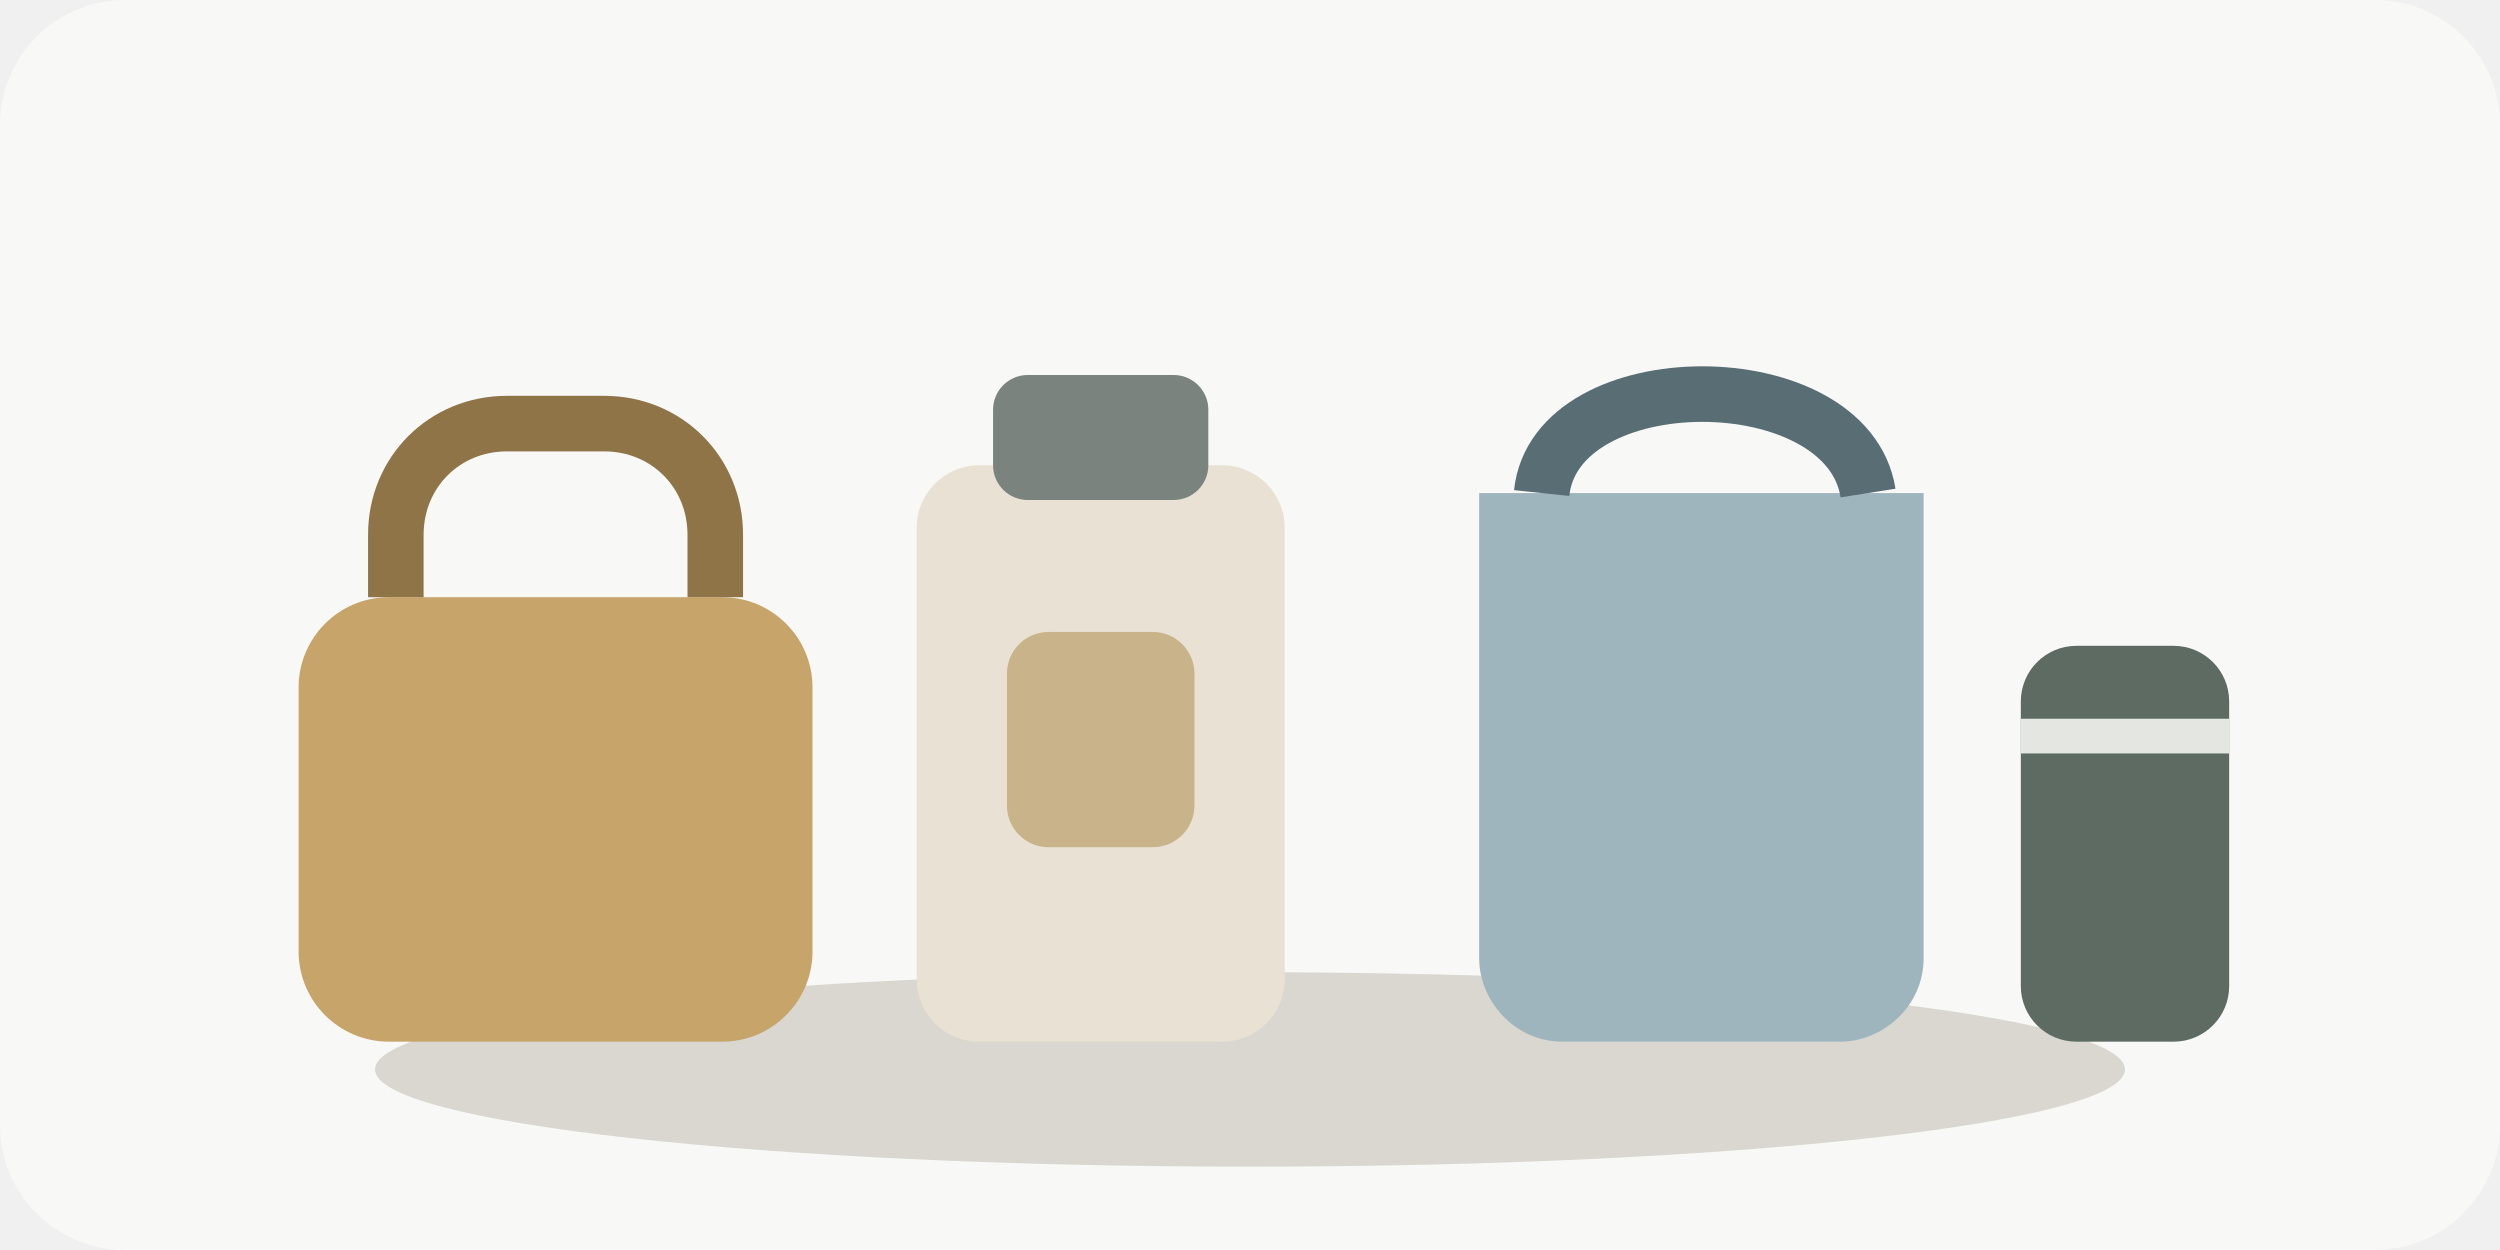
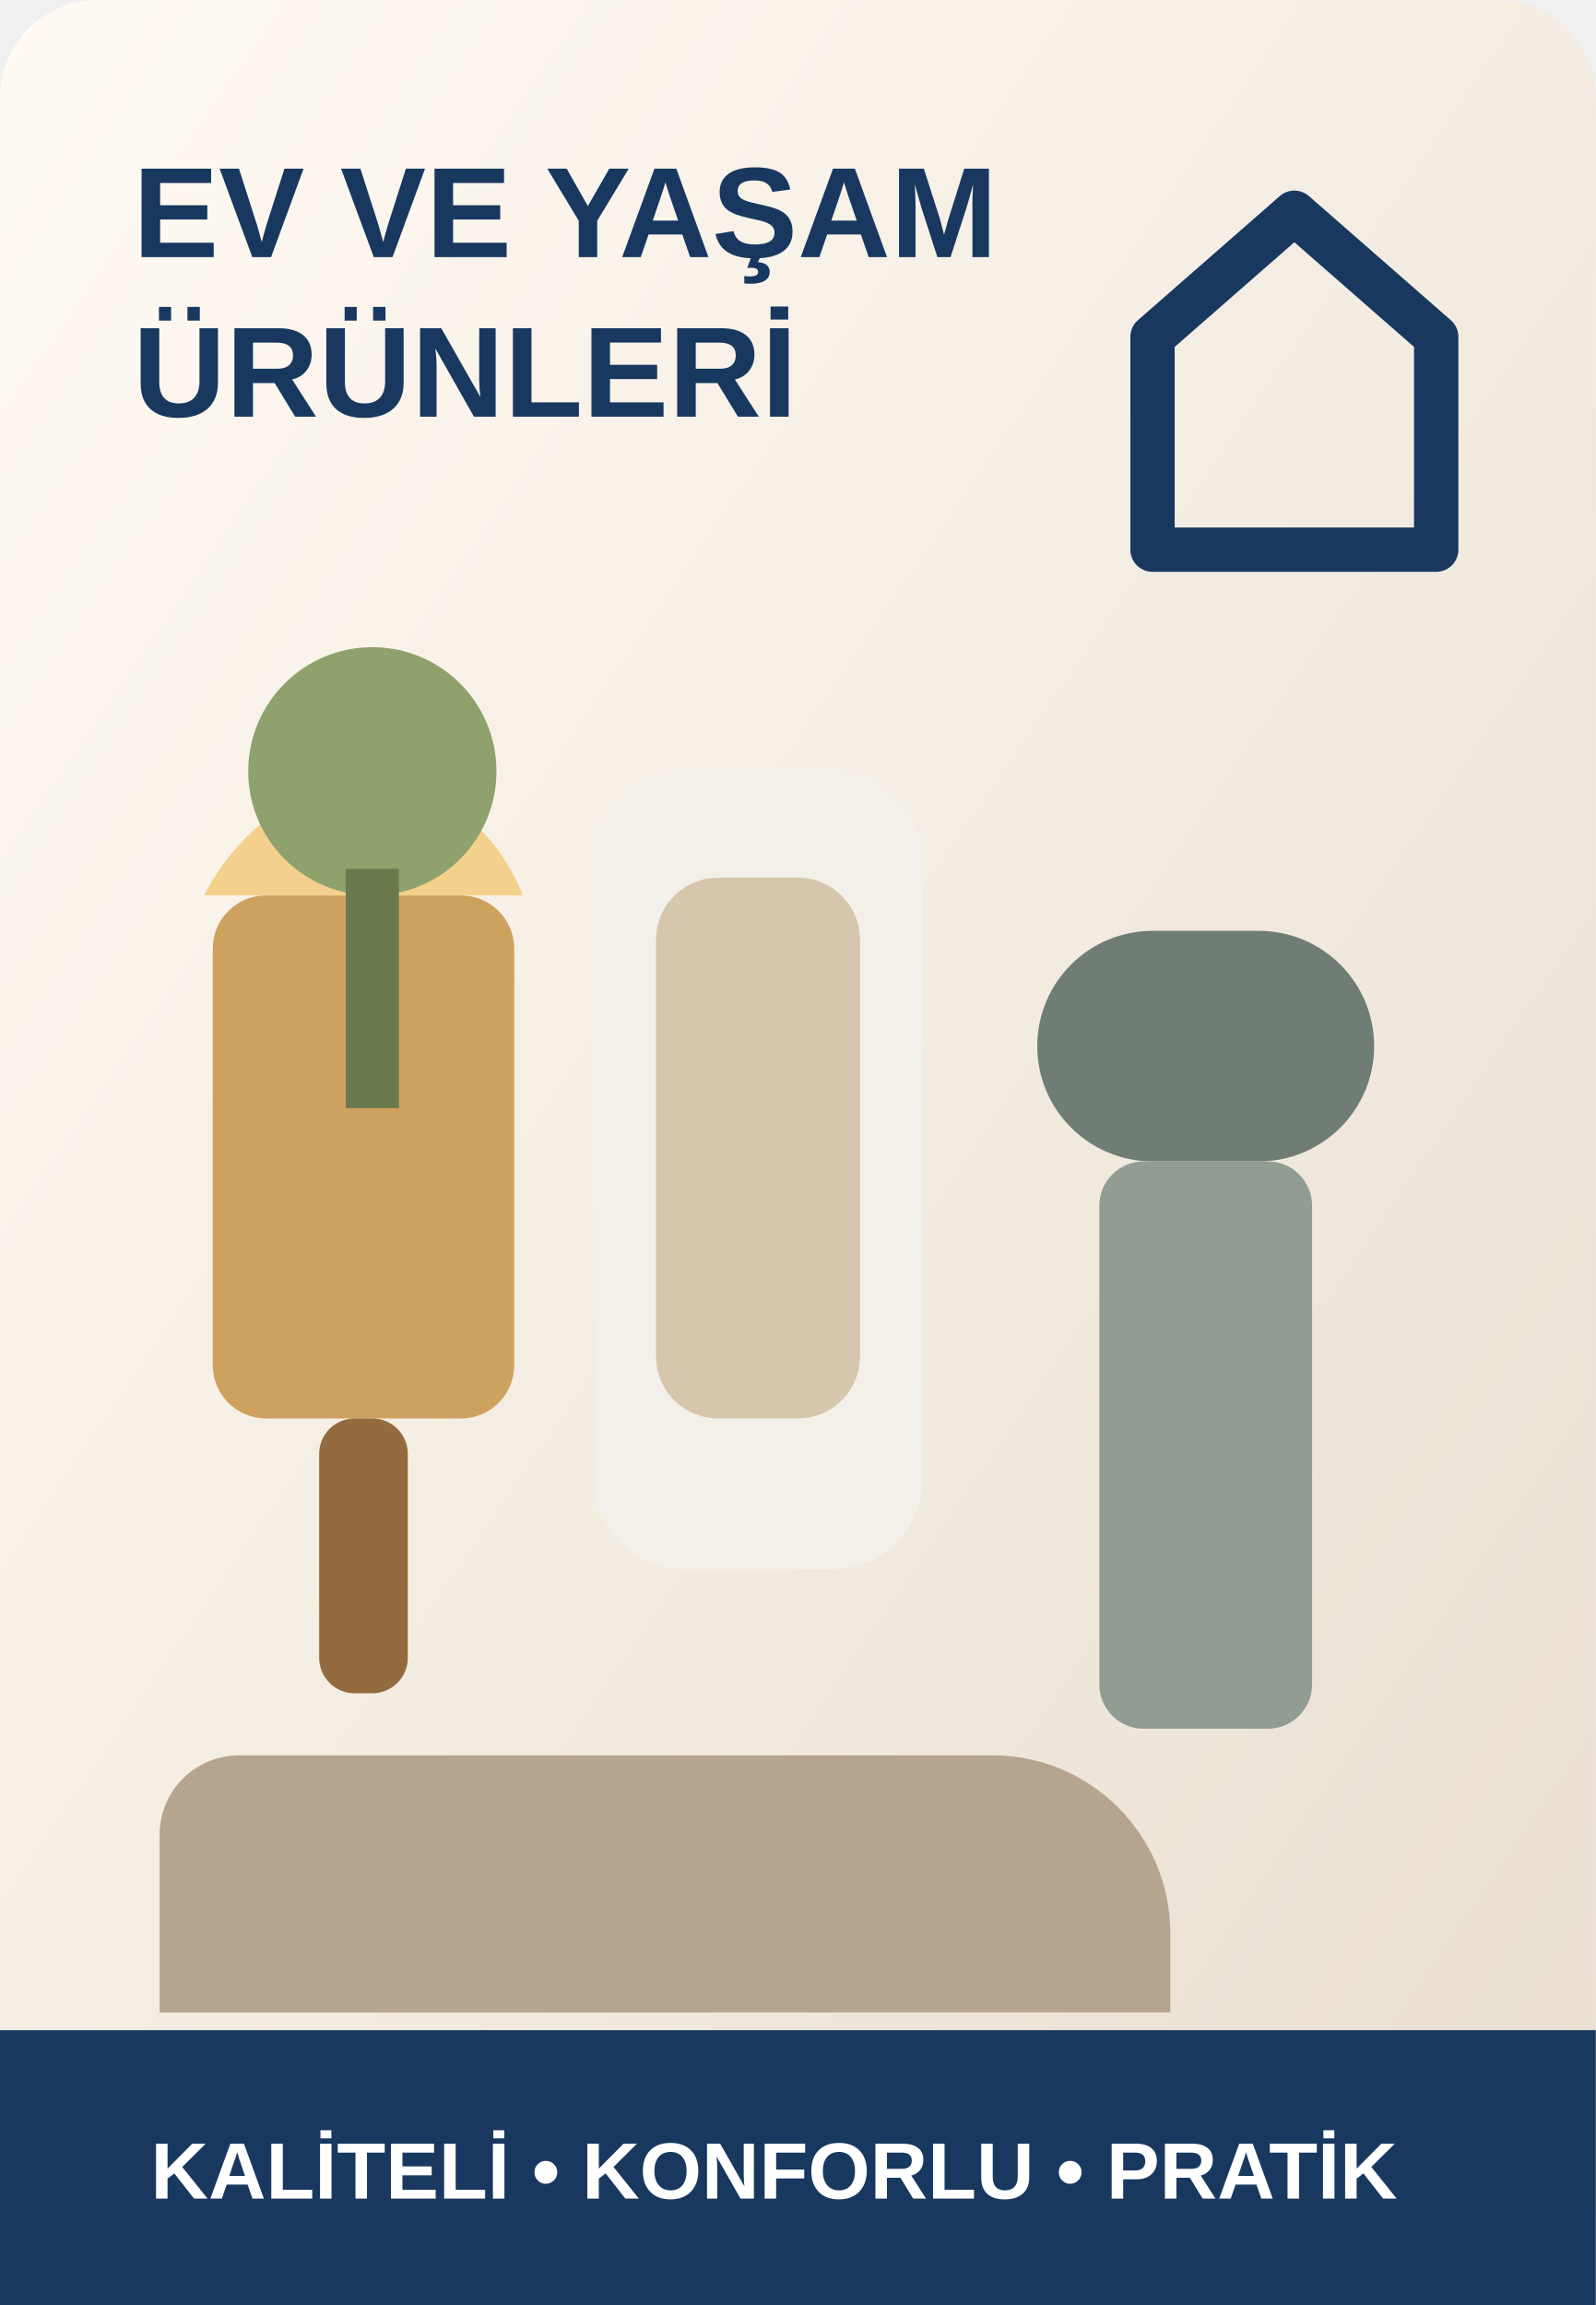
- <svg xmlns="http://www.w3.org/2000/svg" viewBox="0 0 360 180" role="img" aria-label="Home and living product group">
-   <rect width="360" height="180" rx="18" fill="#f8f8f6" />
-   <ellipse cx="180" cy="154" rx="126" ry="14" fill="#d9d7d0" />
-   <rect x="43" y="86" width="74" height="64" rx="13" fill="#c6a46a" />
-   <path d="M57 86v-9c0-9 7-16 16-16h14c9 0 16 7 16 16v9" fill="none" stroke="#8f7448" stroke-width="8" />
-   <rect x="132" y="67" width="53" height="83" rx="9" fill="#e9e2d4" />
-   <rect x="143" y="54" width="31" height="18" rx="5" fill="#7a837d" />
-   <rect x="145" y="91" width="27" height="31" rx="6" fill="#c9b38a" />
-   <path d="M213 71h64v67c0 7-6 12-12 12h-40c-7 0-12-6-12-12z" fill="#9fb5bd" />
-   <path d="M222 71c2-19 44-19 47 0" fill="none" stroke="#596d74" stroke-width="8" />
-   <rect x="291" y="93" width="30" height="57" rx="8" fill="#5d6b62" />
-   <path d="M291 106h30" stroke="#e4e7e1" stroke-width="5" />
+ <svg xmlns="http://www.w3.org/2000/svg" viewBox="0 0 360 520" role="img" aria-label="Ev ve yaşam ürünleri">
+   <defs>
+     <linearGradient id="bg" x1="0" x2="1" y1="0" y2="1">
+       <stop stop-color="#fffaf3" />
+       <stop offset="1" stop-color="#e7ded0" />
+     </linearGradient>
+   </defs>
+   <rect width="360" height="520" rx="22" fill="url(#bg)" />
+   <text x="30" y="58" font-family="Arial, sans-serif" font-size="29" font-weight="900" fill="#18385f">EV VE YAŞAM</text>
+   <text x="30" y="94" font-family="Arial, sans-serif" font-size="29" font-weight="900" fill="#18385f">ÜRÜNLERİ</text>
+   <path d="M260 76l32-28 32 28v48h-64z" fill="none" stroke="#18385f" stroke-width="10" stroke-linejoin="round" />
+   <rect x="48" y="202" width="68" height="118" rx="12" fill="#cfa15f" />
+   <path d="M46 202c18-34 58-34 72 0z" fill="#f4d08d" />
+   <rect x="72" y="320" width="20" height="62" rx="8" fill="#936b3f" />
+   <rect x="134" y="174" width="74" height="180" rx="20" fill="#f3f0e9" />
+   <rect x="148" y="198" width="46" height="122" rx="14" fill="#d7c6ae" />
+   <path d="M54 396h170c22 0 40 18 40 40v18H36v-40c0-10 8-18 18-18z" fill="#b6a58e" />
+   <rect x="234" y="210" width="76" height="52" rx="26" fill="#6f7d74" />
+   <rect x="248" y="262" width="48" height="128" rx="10" fill="#919d92" />
+   <circle cx="84" cy="174" r="28" fill="#8fa16c" />
+   <rect x="78" y="196" width="12" height="54" fill="#6b7a4e" />
+   <rect y="458" width="360" height="62" fill="#18385f" />
+   <text x="34" y="496" font-family="Arial, sans-serif" font-size="18" font-weight="900" fill="#fff">KALİTELİ  •  KONFORLU  •  PRATİK</text>
</svg>
